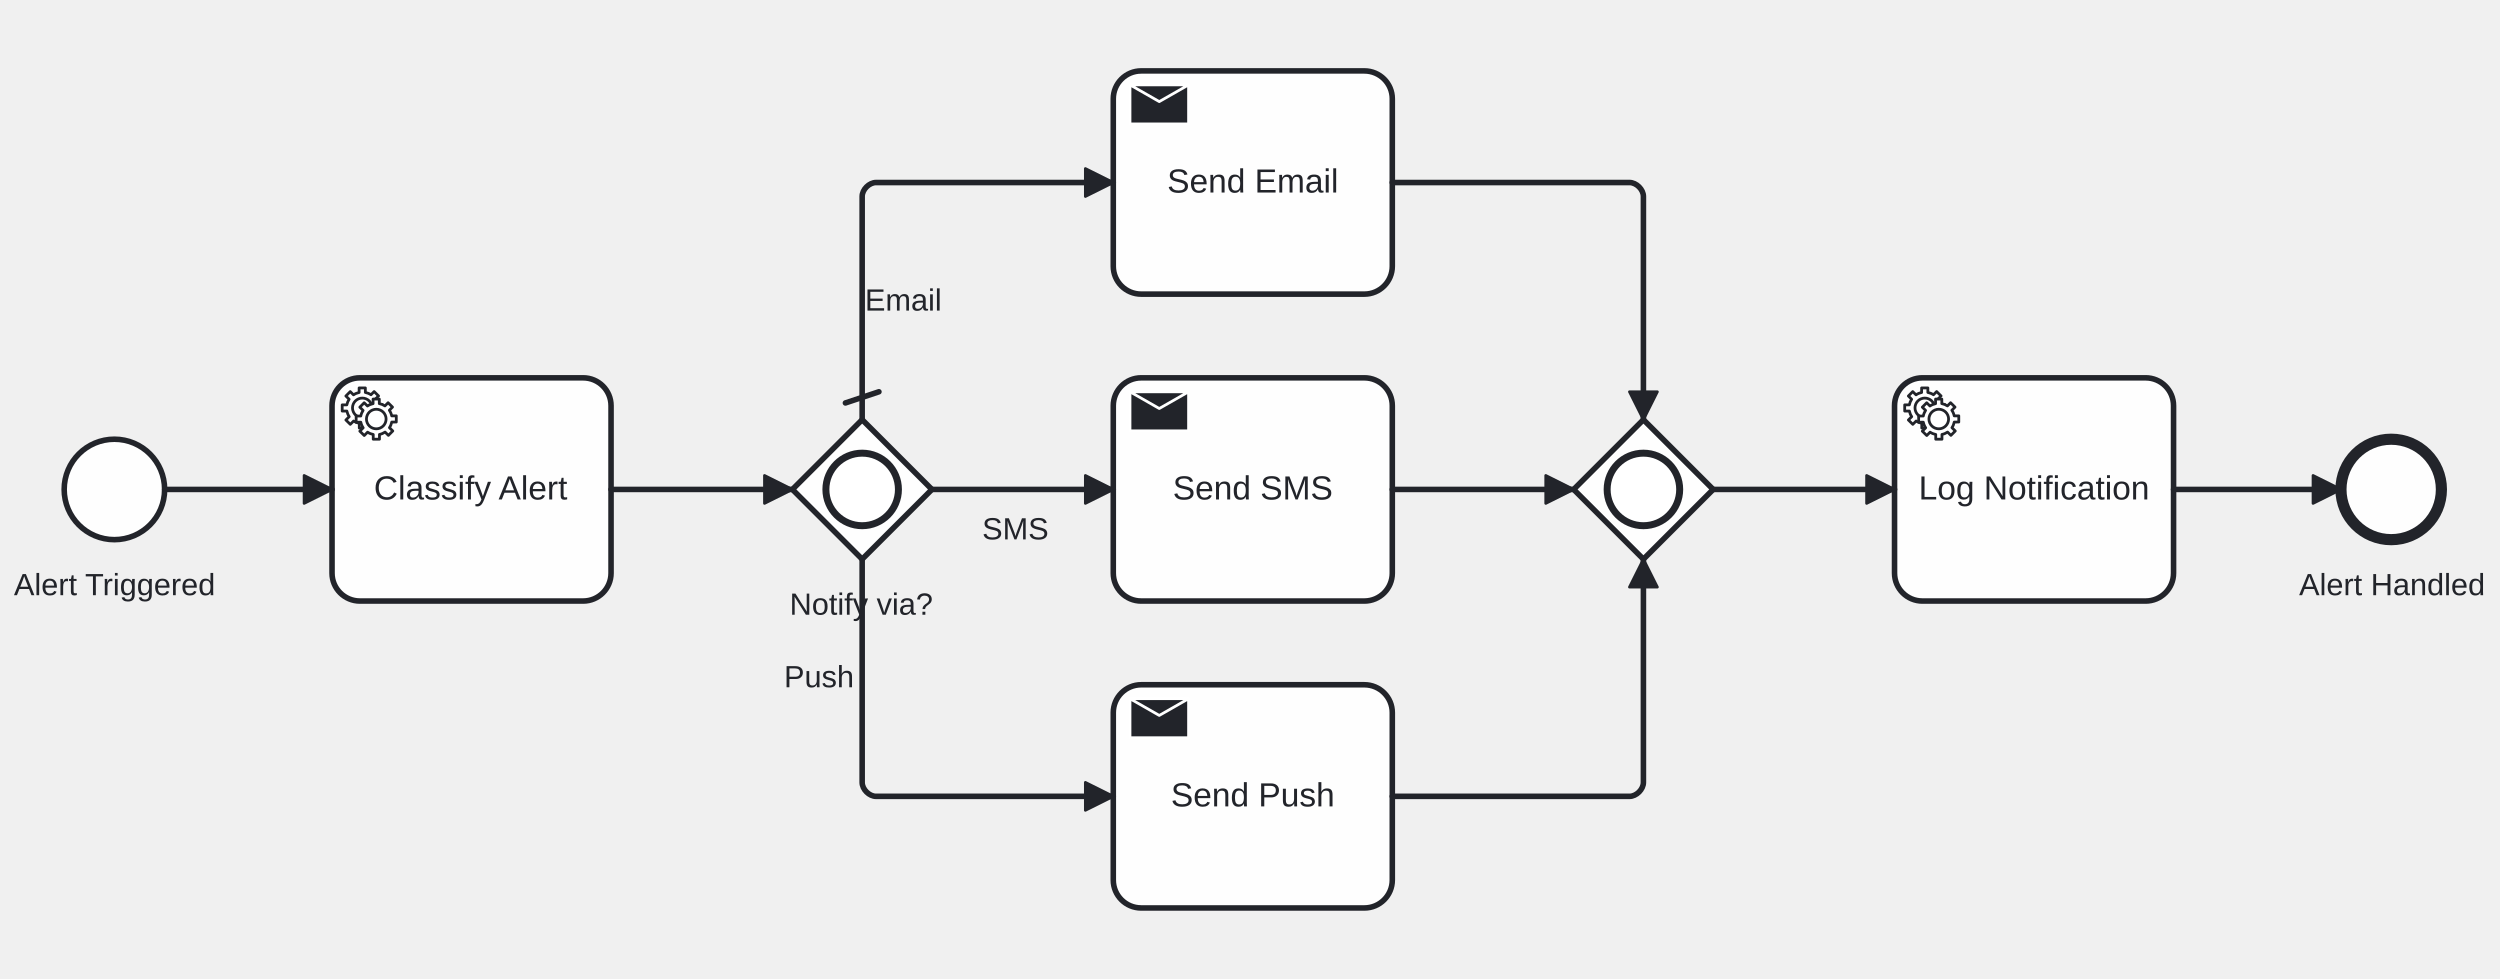
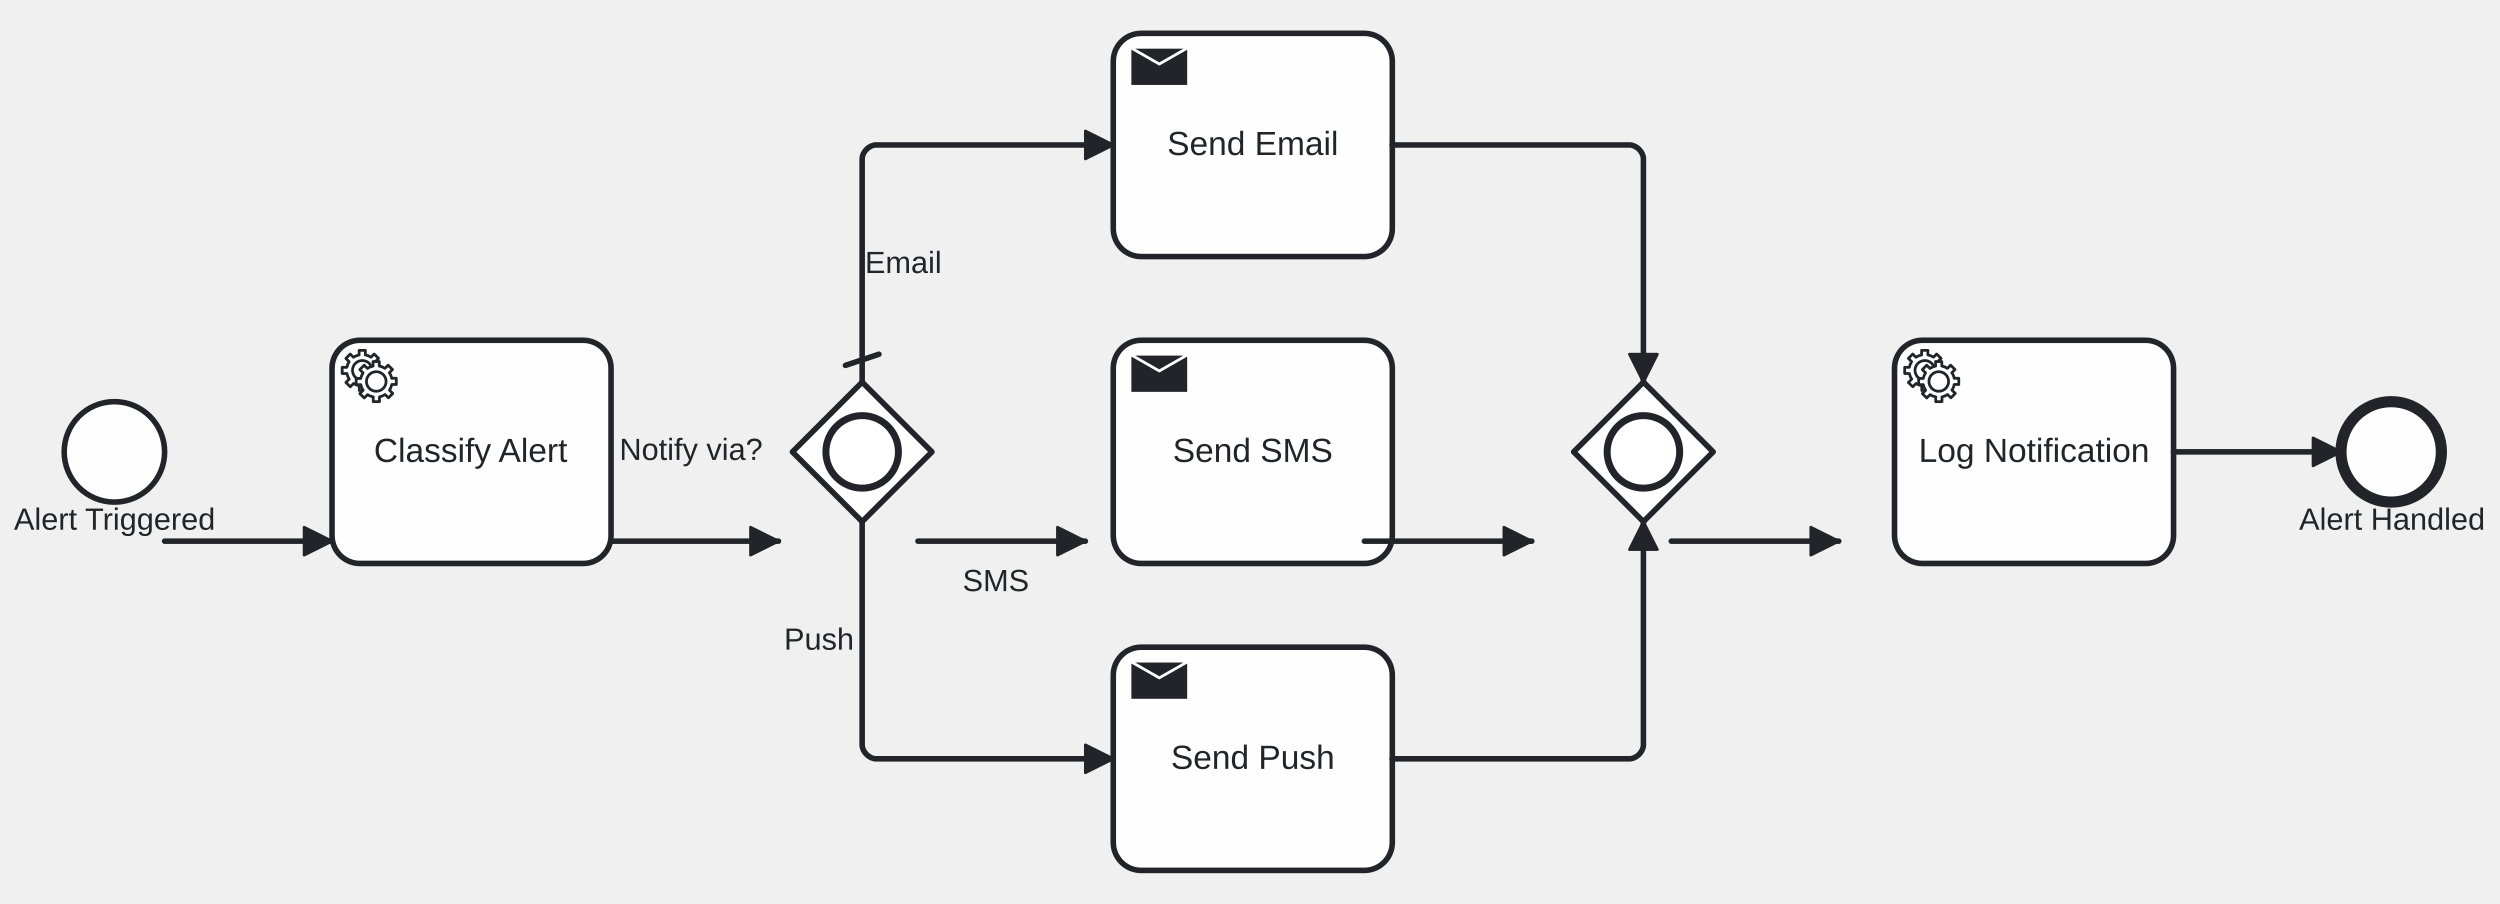
- <svg xmlns="http://www.w3.org/2000/svg" width="1065" height="417" viewBox="169 107 896 310" version="1.1">
-   <g class="djs-group">
-     <g class="djs-element djs-shape" data-element-id="Start" transform="translate(192, 244)" style="display: block;">
+ <svg xmlns="http://www.w3.org/2000/svg" width="1065" height="385" viewBox="169 75 896 310" version="1.1">
+   <g class="djs-group">
+     <g class="djs-element djs-shape" data-element-id="Start" style="display: block;" transform="translate(192, 212)">
      <g class="djs-visual">
        <circle cx="18" cy="18" r="18" style="stroke-linecap: round; stroke-linejoin: round; stroke: hsl(225, 10%, 15%); stroke-width: 2px; fill: white; fill-opacity: 0.95;" />
      </g>
      <rect style="fill: none; stroke-opacity: 0; stroke: white; stroke-width: 15px;" class="djs-hit djs-hit-all" x="0" y="0" width="36" height="36" />
      <circle cx="18" cy="18" r="23" style="fill: none;" class="djs-outline" />
    </g>
  </g>
  <g class="djs-group">
-     <g class="djs-element djs-shape" data-element-id="ClassifyAlert" transform="translate(288, 222)" style="display: block;">
+     <g class="djs-element djs-shape" data-element-id="ClassifyAlert" style="display: block;" transform="translate(288, 190)">
      <g class="djs-visual">
        <rect x="0" y="0" width="100" height="80" rx="10" ry="10" style="stroke-linecap: round; stroke-linejoin: round; stroke: hsl(225, 10%, 15%); stroke-width: 2px; fill: white; fill-opacity: 0.95;" />
        <text style="font-family: Arial, sans-serif; font-size: 12px; font-weight: normal; fill: hsl(225, 10%, 15%);" lineHeight="1.2" class="djs-label">
          <tspan x="14.996" y="43.6">Classify Alert</tspan>
        </text>
        <circle cx="5" cy="5" r="5" style="stroke-linecap: round; stroke-linejoin: round; stroke: none; stroke-width: 2px; fill: white;" transform="translate(6, 6)" />
        <path style="fill: white; stroke-linecap: round; stroke-linejoin: round; stroke: hsl(225, 10%, 15%); stroke-width: 1px;" d="m 12,18 v -1.713 c 0.352,-0.07 0.704,-0.178 1.048,-0.321 0.344,-0.145 0.666,-0.321 0.966,-0.521 l 1.194,1.18 1.567,-1.577 -1.195,-1.18 c 0.403,-0.614 0.683,-1.299 0.825,-2.018 l 1.622,-0.01 v -2.22 l -1.637,0.01 c -0.073,-0.352 -0.178,-0.7 -0.324,-1.044 -0.145,-0.344 -0.321,-0.664 -0.523,-0.962 l 1.131,-1.136 -1.583,-1.563 -1.13,1.136 c -0.614,-0.401 -1.303,-0.681 -2.023,-0.822 l 0.009,-1.619 h -2.241 l 0.004,1.631 c -0.354,0.074 -0.705,0.18 -1.05,0.324 -0.344,0.144 -0.665,0.321 -0.964,0.52 l -1.17,-1.158 -1.567,1.579 1.168,1.157 c -0.403,0.613 -0.683,1.298 -0.825,2.017 l -1.659,0.003 v 2.222 l 1.672,-0.006 c 0.073,0.351 0.18,0.702 0.324,1.045 0.145,0.344 0.321,0.664 0.523,0.961 l -1.199,1.197 1.584,1.56 1.196,-1.193 c 0.614,0.403 1.303,0.682 2.023,0.823 l 7.19e-4,1.699 h 2.227 z m 0.221,-3.996 c -1.789,0.75 -3.858,-0.093 -4.61,-1.874 -0.752,-1.783 0.091,-3.846 1.88,-4.596 1.788,-0.749 3.857,0.093 4.609,1.874 0.752,1.782 -0.091,3.846 -1.88,4.596 z" />
        <circle cx="5" cy="5" r="5" style="stroke-linecap: round; stroke-linejoin: round; stroke: none; stroke-width: 2px; fill: white;" transform="translate(11, 10)" />
        <path style="fill: white; stroke-linecap: round; stroke-linejoin: round; stroke: hsl(225, 10%, 15%); stroke-width: 1px;" d="m 17,22 v -1.713 c 0.352,-0.07 0.704,-0.178 1.048,-0.321 0.344,-0.145 0.666,-0.321 0.966,-0.521 l 1.194,1.18 1.567,-1.577 -1.195,-1.18 c 0.403,-0.614 0.683,-1.299 0.825,-2.018 l 1.622,-0.01 v -2.22 l -1.637,0.01 c -0.073,-0.352 -0.178,-0.7 -0.324,-1.044 -0.145,-0.344 -0.321,-0.664 -0.523,-0.962 l 1.131,-1.136 -1.583,-1.563 -1.13,1.136 c -0.614,-0.401 -1.303,-0.681 -2.023,-0.822 l 0.009,-1.619 h -2.241 l 0.004,1.631 c -0.354,0.074 -0.705,0.18 -1.05,0.324 -0.344,0.144 -0.665,0.321 -0.964,0.52 l -1.17,-1.158 -1.567,1.579 1.168,1.157 c -0.403,0.613 -0.683,1.298 -0.825,2.017 l -1.659,0.003 v 2.222 l 1.672,-0.006 c 0.073,0.351 0.18,0.702 0.324,1.045 0.145,0.344 0.321,0.664 0.523,0.961 l -1.199,1.197 1.584,1.56 1.196,-1.193 c 0.614,0.403 1.303,0.682 2.023,0.823 l 7.19e-4,1.699 h 2.227 z m 0.221,-3.996 c -1.789,0.75 -3.858,-0.093 -4.61,-1.874 -0.752,-1.783 0.091,-3.846 1.88,-4.596 1.788,-0.749 3.857,0.093 4.609,1.874 0.752,1.782 -0.091,3.846 -1.88,4.596 z" />
      </g>
      <rect style="fill: none; stroke-opacity: 0; stroke: white; stroke-width: 15px;" class="djs-hit djs-hit-all" x="0" y="0" width="100" height="80" />
      <rect x="-5" y="-5" rx="14" width="110" height="90" style="fill: none;" class="djs-outline" />
    </g>
  </g>
  <g class="djs-group">
-     <g class="djs-element djs-shape" data-element-id="OR_Split" style="display: block;" transform="translate(453, 237)">
+     <g class="djs-element djs-shape" data-element-id="OR_Split" style="display: block;" transform="translate(453, 205)">
      <g class="djs-visual">
        <polygon style="stroke-linecap: round; stroke-linejoin: round; stroke: hsl(225, 10%, 15%); stroke-width: 2px; fill: white; fill-opacity: 0.95;" points="25,0 50,25 25,50 0,25" />
        <circle cx="25" cy="25" r="13" style="stroke-linecap: round; stroke-linejoin: round; stroke: hsl(225, 10%, 15%); stroke-width: 2.5px; fill: white;" />
      </g>
      <rect style="fill: none; stroke-opacity: 0; stroke: white; stroke-width: 15px;" class="djs-hit djs-hit-all" x="0" y="0" width="50" height="50" />
      <rect style="transform-box: fill-box; transform: rotate(45deg); transform-origin: center; fill: none;" x="2" y="2" rx="4" width="46" height="46" class="djs-outline" />
    </g>
  </g>
  <g class="djs-group">
-     <g class="djs-element djs-shape" data-element-id="SendSMS" style="display: block;" transform="translate(568, 222)">
+     <g class="djs-element djs-shape" data-element-id="SendEmail" style="display: block;" transform="translate(568, 80)">
+       <g class="djs-visual">
+         <rect x="0" y="0" width="100" height="80" rx="10" ry="10" style="stroke-linecap: round; stroke-linejoin: round; stroke: hsl(225, 10%, 15%); stroke-width: 2px; fill: white; fill-opacity: 0.95;" />
+         <text style="font-family: Arial, sans-serif; font-size: 12px; font-weight: normal; fill: hsl(225, 10%, 15%);" lineHeight="1.2" class="djs-label">
+           <tspan x="19.322" y="43.6">Send Email</tspan>
+         </text>
+         <path style="fill: hsl(225, 10%, 15%); stroke-linecap: round; stroke-linejoin: round; stroke: white; stroke-width: 1px;" d="m 5.985,4.998 l 0,14 l 21,0 l 0,-14 z l 10.5,6 l 10.5,-6" />
+       </g>
+       <rect style="fill: none; stroke-opacity: 0; stroke: white; stroke-width: 15px;" class="djs-hit djs-hit-all" x="0" y="0" width="100" height="80" />
+       <rect x="-5" y="-5" rx="14" width="110" height="90" style="fill: none;" class="djs-outline" />
+     </g>
+   </g>
+   <g class="djs-group">
+     <g class="djs-element djs-shape" data-element-id="SendSMS" style="display: block;" transform="translate(568, 190)">
      <g class="djs-visual">
        <rect x="0" y="0" width="100" height="80" rx="10" ry="10" style="stroke-linecap: round; stroke-linejoin: round; stroke: hsl(225, 10%, 15%); stroke-width: 2px; fill: white; fill-opacity: 0.95;" />
        <text style="font-family: Arial, sans-serif; font-size: 12px; font-weight: normal; fill: hsl(225, 10%, 15%);" lineHeight="1.2" class="djs-label">
          <tspan x="21.32" y="43.6">Send SMS</tspan>
        </text>
        <path style="fill: hsl(225, 10%, 15%); stroke-linecap: round; stroke-linejoin: round; stroke: white; stroke-width: 1px;" d="m 5.985,4.998 l 0,14 l 21,0 l 0,-14 z l 10.5,6 l 10.5,-6" />
      </g>
      <rect style="fill: none; stroke-opacity: 0; stroke: white; stroke-width: 15px;" class="djs-hit djs-hit-all" x="0" y="0" width="100" height="80" />
      <rect x="-5" y="-5" rx="14" width="110" height="90" style="fill: none;" class="djs-outline" />
    </g>
  </g>
  <g class="djs-group">
-     <g class="djs-element djs-shape" data-element-id="OR_Join" style="display: block;" transform="translate(733, 237)">
+     <g class="djs-element djs-shape" data-element-id="SendPush" style="display: block;" transform="translate(568, 300)">
+       <g class="djs-visual">
+         <rect x="0" y="0" width="100" height="80" rx="10" ry="10" style="stroke-linecap: round; stroke-linejoin: round; stroke: hsl(225, 10%, 15%); stroke-width: 2px; fill: white; fill-opacity: 0.95;" />
+         <text style="font-family: Arial, sans-serif; font-size: 12px; font-weight: normal; fill: hsl(225, 10%, 15%);" lineHeight="1.2" class="djs-label">
+           <tspan x="20.648" y="43.6">Send Push</tspan>
+         </text>
+         <path style="fill: hsl(225, 10%, 15%); stroke-linecap: round; stroke-linejoin: round; stroke: white; stroke-width: 1px;" d="m 5.985,4.998 l 0,14 l 21,0 l 0,-14 z l 10.5,6 l 10.5,-6" />
+       </g>
+       <rect style="fill: none; stroke-opacity: 0; stroke: white; stroke-width: 15px;" class="djs-hit djs-hit-all" x="0" y="0" width="100" height="80" />
+       <rect x="-5" y="-5" rx="14" width="110" height="90" style="fill: none;" class="djs-outline" />
+     </g>
+   </g>
+   <g class="djs-group">
+     <g class="djs-element djs-shape" data-element-id="OR_Join" style="display: block;" transform="translate(733, 205)">
      <g class="djs-visual">
        <polygon style="stroke-linecap: round; stroke-linejoin: round; stroke: hsl(225, 10%, 15%); stroke-width: 2px; fill: white; fill-opacity: 0.95;" points="25,0 50,25 25,50 0,25" />
        <circle cx="25" cy="25" r="13" style="stroke-linecap: round; stroke-linejoin: round; stroke: hsl(225, 10%, 15%); stroke-width: 2.5px; fill: white;" />
      </g>
      <rect style="fill: none; stroke-opacity: 0; stroke: white; stroke-width: 15px;" class="djs-hit djs-hit-all" x="0" y="0" width="50" height="50" />
      <rect style="transform-box: fill-box; transform: rotate(45deg); transform-origin: center; fill: none;" x="2" y="2" rx="4" width="46" height="46" class="djs-outline" />
    </g>
  </g>
  <g class="djs-group">
-     <g class="djs-element djs-shape" data-element-id="LogNotification" style="display: block;" transform="translate(848, 222)">
+     <g class="djs-element djs-shape" data-element-id="LogNotification" style="display: block;" transform="translate(848, 190)">
      <g class="djs-visual">
        <rect x="0" y="0" width="100" height="80" rx="10" ry="10" style="stroke-linecap: round; stroke-linejoin: round; stroke: hsl(225, 10%, 15%); stroke-width: 2px; fill: white; fill-opacity: 0.95;" />
        <text style="font-family: Arial, sans-serif; font-size: 12px; font-weight: normal; fill: hsl(225, 10%, 15%);" lineHeight="1.2" class="djs-label">
          <tspan x="8.648" y="43.6">Log Notification</tspan>
        </text>
        <circle cx="5" cy="5" r="5" style="stroke-linecap: round; stroke-linejoin: round; stroke: none; stroke-width: 2px; fill: white;" transform="translate(6, 6)" />
        <path style="fill: white; stroke-linecap: round; stroke-linejoin: round; stroke: hsl(225, 10%, 15%); stroke-width: 1px;" d="m 12,18 v -1.713 c 0.352,-0.07 0.704,-0.178 1.048,-0.321 0.344,-0.145 0.666,-0.321 0.966,-0.521 l 1.194,1.18 1.567,-1.577 -1.195,-1.18 c 0.403,-0.614 0.683,-1.299 0.825,-2.018 l 1.622,-0.01 v -2.22 l -1.637,0.01 c -0.073,-0.352 -0.178,-0.7 -0.324,-1.044 -0.145,-0.344 -0.321,-0.664 -0.523,-0.962 l 1.131,-1.136 -1.583,-1.563 -1.13,1.136 c -0.614,-0.401 -1.303,-0.681 -2.023,-0.822 l 0.009,-1.619 h -2.241 l 0.004,1.631 c -0.354,0.074 -0.705,0.18 -1.05,0.324 -0.344,0.144 -0.665,0.321 -0.964,0.52 l -1.17,-1.158 -1.567,1.579 1.168,1.157 c -0.403,0.613 -0.683,1.298 -0.825,2.017 l -1.659,0.003 v 2.222 l 1.672,-0.006 c 0.073,0.351 0.18,0.702 0.324,1.045 0.145,0.344 0.321,0.664 0.523,0.961 l -1.199,1.197 1.584,1.56 1.196,-1.193 c 0.614,0.403 1.303,0.682 2.023,0.823 l 7.19e-4,1.699 h 2.227 z m 0.221,-3.996 c -1.789,0.75 -3.858,-0.093 -4.61,-1.874 -0.752,-1.783 0.091,-3.846 1.88,-4.596 1.788,-0.749 3.857,0.093 4.609,1.874 0.752,1.782 -0.091,3.846 -1.88,4.596 z" />
        <circle cx="5" cy="5" r="5" style="stroke-linecap: round; stroke-linejoin: round; stroke: none; stroke-width: 2px; fill: white;" transform="translate(11, 10)" />
        <path style="fill: white; stroke-linecap: round; stroke-linejoin: round; stroke: hsl(225, 10%, 15%); stroke-width: 1px;" d="m 17,22 v -1.713 c 0.352,-0.07 0.704,-0.178 1.048,-0.321 0.344,-0.145 0.666,-0.321 0.966,-0.521 l 1.194,1.18 1.567,-1.577 -1.195,-1.18 c 0.403,-0.614 0.683,-1.299 0.825,-2.018 l 1.622,-0.01 v -2.22 l -1.637,0.01 c -0.073,-0.352 -0.178,-0.7 -0.324,-1.044 -0.145,-0.344 -0.321,-0.664 -0.523,-0.962 l 1.131,-1.136 -1.583,-1.563 -1.13,1.136 c -0.614,-0.401 -1.303,-0.681 -2.023,-0.822 l 0.009,-1.619 h -2.241 l 0.004,1.631 c -0.354,0.074 -0.705,0.18 -1.05,0.324 -0.344,0.144 -0.665,0.321 -0.964,0.52 l -1.17,-1.158 -1.567,1.579 1.168,1.157 c -0.403,0.613 -0.683,1.298 -0.825,2.017 l -1.659,0.003 v 2.222 l 1.672,-0.006 c 0.073,0.351 0.18,0.702 0.324,1.045 0.145,0.344 0.321,0.664 0.523,0.961 l -1.199,1.197 1.584,1.56 1.196,-1.193 c 0.614,0.403 1.303,0.682 2.023,0.823 l 7.19e-4,1.699 h 2.227 z m 0.221,-3.996 c -1.789,0.75 -3.858,-0.093 -4.61,-1.874 -0.752,-1.783 0.091,-3.846 1.88,-4.596 1.788,-0.749 3.857,0.093 4.609,1.874 0.752,1.782 -0.091,3.846 -1.88,4.596 z" />
      </g>
      <rect style="fill: none; stroke-opacity: 0; stroke: white; stroke-width: 15px;" class="djs-hit djs-hit-all" x="0" y="0" width="100" height="80" />
      <rect x="-5" y="-5" rx="14" width="110" height="90" style="fill: none;" class="djs-outline" />
    </g>
  </g>
  <g class="djs-group">
-     <g class="djs-element djs-shape" data-element-id="End" style="display: block;" transform="translate(1008, 244)">
+     <g class="djs-element djs-shape" data-element-id="End" style="display: block;" transform="translate(1008, 212)">
      <g class="djs-visual">
        <circle cx="18" cy="18" r="18" style="stroke-linecap: round; stroke-linejoin: round; stroke: hsl(225, 10%, 15%); stroke-width: 4px; fill: white; fill-opacity: 0.95;" />
      </g>
      <rect style="fill: none; stroke-opacity: 0; stroke: white; stroke-width: 15px;" class="djs-hit djs-hit-all" x="0" y="0" width="36" height="36" />
      <circle cx="18" cy="18" r="24" style="fill: none;" class="djs-outline" />
    </g>
  </g>
  <g class="djs-group">
-     <g class="djs-element djs-shape" data-element-id="SendEmail" style="display: block;" transform="translate(568, 112)">
-       <g class="djs-visual">
-         <rect x="0" y="0" width="100" height="80" rx="10" ry="10" style="stroke-linecap: round; stroke-linejoin: round; stroke: hsl(225, 10%, 15%); stroke-width: 2px; fill: white; fill-opacity: 0.95;" />
-         <text style="font-family: Arial, sans-serif; font-size: 12px; font-weight: normal; fill: hsl(225, 10%, 15%);" lineHeight="1.2" class="djs-label">
-           <tspan x="19.322" y="43.6">Send Email</tspan>
-         </text>
-         <path style="fill: hsl(225, 10%, 15%); stroke-linecap: round; stroke-linejoin: round; stroke: white; stroke-width: 1px;" d="m 5.985,4.998 l 0,14 l 21,0 l 0,-14 z l 10.5,6 l 10.5,-6" />
-       </g>
-       <rect style="fill: none; stroke-opacity: 0; stroke: white; stroke-width: 15px;" class="djs-hit djs-hit-all" x="0" y="0" width="100" height="80" />
-       <rect x="-5" y="-5" rx="14" width="110" height="90" style="fill: none;" class="djs-outline" />
-     </g>
-   </g>
-   <g class="djs-group">
-     <g class="djs-element djs-shape" data-element-id="SendPush" style="display: block;" transform="translate(568, 332)">
-       <g class="djs-visual">
-         <rect x="0" y="0" width="100" height="80" rx="10" ry="10" style="stroke-linecap: round; stroke-linejoin: round; stroke: hsl(225, 10%, 15%); stroke-width: 2px; fill: white; fill-opacity: 0.95;" />
-         <text style="font-family: Arial, sans-serif; font-size: 12px; font-weight: normal; fill: hsl(225, 10%, 15%);" lineHeight="1.2" class="djs-label">
-           <tspan x="20.648" y="43.6">Send Push</tspan>
-         </text>
-         <path style="fill: hsl(225, 10%, 15%); stroke-linecap: round; stroke-linejoin: round; stroke: white; stroke-width: 1px;" d="m 5.985,4.998 l 0,14 l 21,0 l 0,-14 z l 10.5,6 l 10.5,-6" />
-       </g>
-       <rect style="fill: none; stroke-opacity: 0; stroke: white; stroke-width: 15px;" class="djs-hit djs-hit-all" x="0" y="0" width="100" height="80" />
-       <rect x="-5" y="-5" rx="14" width="110" height="90" style="fill: none;" class="djs-outline" />
+     <g class="djs-element djs-shape" data-element-id="Start_label" style="display: block;" transform="translate(174, 248)">
+       <g class="djs-visual">
+         <text style="font-family: Arial, sans-serif; font-size: 11px; font-weight: normal; fill: hsl(225, 10%, 15%);" lineHeight="1.2" class="djs-label">
+           <tspan x="0" y="9.9">Alert Triggered</tspan>
+         </text>
+       </g>
+       <rect style="fill: none; stroke-opacity: 0; stroke: white; stroke-width: 15px;" class="djs-hit djs-hit-all" x="0" y="0" width="73" height="14" />
+       <rect x="-5" y="-5" rx="4" width="83" height="24" style="fill: none;" class="djs-outline" />
+     </g>
+   </g>
+   <g class="djs-group">
+     <g class="djs-element djs-shape" data-element-id="OR_Split_label" style="display: block;" transform="translate(391, 223)">
+       <g class="djs-visual">
+         <text style="font-family: Arial, sans-serif; font-size: 11px; font-weight: normal; fill: hsl(225, 10%, 15%);" lineHeight="1.2" class="djs-label">
+           <tspan x="0" y="9.9">Notify via?</tspan>
+         </text>
+       </g>
+       <rect style="fill: none; stroke-opacity: 0; stroke: white; stroke-width: 15px;" class="djs-hit djs-hit-all" x="0" y="0" width="52" height="14" />
+       <rect x="-5" y="-5" rx="4" width="62" height="24" style="fill: none;" class="djs-outline" />
+     </g>
+   </g>
+   <g class="djs-group">
+     <g class="djs-element djs-shape" data-element-id="End_label" style="display: block;" transform="translate(993, 248)">
+       <g class="djs-visual">
+         <text style="font-family: Arial, sans-serif; font-size: 11px; font-weight: normal; fill: hsl(225, 10%, 15%);" lineHeight="1.2" class="djs-label">
+           <tspan x="0" y="9.9">Alert Handled</tspan>
+         </text>
+       </g>
+       <rect style="fill: none; stroke-opacity: 0; stroke: white; stroke-width: 15px;" class="djs-hit djs-hit-all" x="0" y="0" width="67" height="14" />
+       <rect x="-5" y="-5" rx="4" width="77" height="24" style="fill: none;" class="djs-outline" />
    </g>
  </g>
  <g class="djs-group">
    <g class="djs-element djs-connection" data-element-id="Flow1" style="display: block;">
      <g class="djs-visual">
        <defs>
          <marker id="marker-seq-0" viewBox="0 0 20 20" refX="11" refY="10" markerWidth="10" markerHeight="10" orient="auto">
            <path d="M 1 5 L 11 10 L 1 15 Z" style="stroke-linecap: round; stroke-linejoin: round; stroke: hsl(225, 10%, 15%); stroke-width: 1px; fill: hsl(225, 10%, 15%);" />
          </marker>
        </defs>
        <path style="fill: none; stroke-linecap: round; stroke-linejoin: round; stroke: hsl(225, 10%, 15%); stroke-width: 2px; marker-end: url(#marker-seq-0);" data-corner-radius="5" d="M228,262L288,262" />
      </g>
      <path d="M228,262L288,262" style="fill: none; stroke-opacity: 0; stroke: white; stroke-width: 15px;" class="djs-hit djs-hit-stroke" />
      <rect x="223" y="257" rx="4" width="70" height="10" style="fill: none;" class="djs-outline" />
    </g>
  </g>
  <g class="djs-group">
    <g class="djs-element djs-connection" data-element-id="Flow2" style="display: block;">
      <g class="djs-visual">
        <defs>
          <marker id="marker-seq-1" viewBox="0 0 20 20" refX="11" refY="10" markerWidth="10" markerHeight="10" orient="auto">
            <path d="M 1 5 L 11 10 L 1 15 Z" style="stroke-linecap: round; stroke-linejoin: round; stroke: hsl(225, 10%, 15%); stroke-width: 1px; fill: hsl(225, 10%, 15%);" />
          </marker>
        </defs>
-         <path style="fill: none; stroke-linecap: round; stroke-linejoin: round; stroke: hsl(225, 10%, 15%); stroke-width: 2px; marker-end: url(#marker-seq-1);" data-corner-radius="5" d="M388,262L453,262" />
-       </g>
-       <path d="M388,262L453,262" style="fill: none; stroke-opacity: 0; stroke: white; stroke-width: 15px;" class="djs-hit djs-hit-stroke" />
-       <rect x="383" y="257" rx="4" width="75" height="10" style="fill: none;" class="djs-outline" />
+         <path style="fill: none; stroke-linecap: round; stroke-linejoin: round; stroke: hsl(225, 10%, 15%); stroke-width: 2px; marker-end: url(#marker-seq-1);" data-corner-radius="5" d="M388,262L448,262" />
+       </g>
+       <path d="M388,262L448,262" style="fill: none; stroke-opacity: 0; stroke: white; stroke-width: 15px;" class="djs-hit djs-hit-stroke" />
+       <rect x="383" y="257" rx="4" width="70" height="10" style="fill: none;" class="djs-outline" />
    </g>
  </g>
  <g class="djs-group">
    <g class="djs-element djs-connection" data-element-id="Flow_Email" style="display: block;">
      <g class="djs-visual">
        <defs>
          <marker id="marker-seq-2" viewBox="0 0 20 20" refX="11" refY="10" markerWidth="10" markerHeight="10" orient="auto">
            <path d="M 1 5 L 11 10 L 1 15 Z" style="stroke-linecap: round; stroke-linejoin: round; stroke: hsl(225, 10%, 15%); stroke-width: 1px; fill: hsl(225, 10%, 15%);" />
          </marker>
          <marker id="marker-seq-3" viewBox="0 0 20 20" refX="0" refY="10" markerWidth="10" markerHeight="10" orient="auto">
            <path d="M 6 4 L 10 16" style="stroke-linecap: round; stroke-linejoin: round; stroke: hsl(225, 10%, 15%); stroke-width: 2px; fill: none;" />
          </marker>
        </defs>
-         <path style="fill: none; stroke-linecap: round; stroke-linejoin: round; stroke: hsl(225, 10%, 15%); stroke-width: 2px; marker-end: url(#marker-seq-2); marker-start: url(#marker-seq-3);" data-corner-radius="5" d="M478,237L478,157C478,154.5,480.5,152,483,152L568,152" />
-       </g>
-       <path d="M478,237L478,152L568,152" style="fill: none; stroke-opacity: 0; stroke: white; stroke-width: 15px;" class="djs-hit djs-hit-stroke" />
-       <rect x="473" y="147" rx="4" width="100" height="95" style="fill: none;" class="djs-outline" />
+         <path style="fill: none; stroke-linecap: round; stroke-linejoin: round; stroke: hsl(225, 10%, 15%); stroke-width: 2px; marker-end: url(#marker-seq-2); marker-start: url(#marker-seq-3);" data-corner-radius="5" d="M478,205L478,125C478,122.5,480.5,120,483,120L568,120" />
+       </g>
+       <path d="M478,205L478,120L568,120" style="fill: none; stroke-opacity: 0; stroke: white; stroke-width: 15px;" class="djs-hit djs-hit-stroke" />
+       <rect x="473" y="115" rx="4" width="100" height="95" style="fill: none;" class="djs-outline" />
    </g>
  </g>
  <g class="djs-group">
    <g class="djs-element djs-connection" data-element-id="Flow_SMS" style="display: block;">
      <g class="djs-visual">
        <defs>
          <marker id="marker-seq-4" viewBox="0 0 20 20" refX="11" refY="10" markerWidth="10" markerHeight="10" orient="auto">
            <path d="M 1 5 L 11 10 L 1 15 Z" style="stroke-linecap: round; stroke-linejoin: round; stroke: hsl(225, 10%, 15%); stroke-width: 1px; fill: hsl(225, 10%, 15%);" />
          </marker>
        </defs>
-         <path style="fill: none; stroke-linecap: round; stroke-linejoin: round; stroke: hsl(225, 10%, 15%); stroke-width: 2px; marker-end: url(#marker-seq-4);" data-corner-radius="5" d="M503,262L568,262" />
-       </g>
-       <path d="M503,262L568,262" style="fill: none; stroke-opacity: 0; stroke: white; stroke-width: 15px;" class="djs-hit djs-hit-stroke" />
-       <rect x="498" y="257" rx="4" width="75" height="10" style="fill: none;" class="djs-outline" />
+         <path style="fill: none; stroke-linecap: round; stroke-linejoin: round; stroke: hsl(225, 10%, 15%); stroke-width: 2px; marker-end: url(#marker-seq-4);" data-corner-radius="5" d="M498,262L558,262" />
+       </g>
+       <path d="M498,262L558,262" style="fill: none; stroke-opacity: 0; stroke: white; stroke-width: 15px;" class="djs-hit djs-hit-stroke" />
+       <rect x="493" y="257" rx="4" width="70" height="10" style="fill: none;" class="djs-outline" />
    </g>
  </g>
  <g class="djs-group">
    <g class="djs-element djs-connection" data-element-id="Flow_Push" style="display: block;">
      <g class="djs-visual">
        <defs>
          <marker id="marker-seq-5" viewBox="0 0 20 20" refX="11" refY="10" markerWidth="10" markerHeight="10" orient="auto">
            <path d="M 1 5 L 11 10 L 1 15 Z" style="stroke-linecap: round; stroke-linejoin: round; stroke: hsl(225, 10%, 15%); stroke-width: 1px; fill: hsl(225, 10%, 15%);" />
          </marker>
        </defs>
-         <path style="fill: none; stroke-linecap: round; stroke-linejoin: round; stroke: hsl(225, 10%, 15%); stroke-width: 2px; marker-end: url(#marker-seq-5);" data-corner-radius="5" d="M478,287L478,367C478,369.5,480.5,372,483,372L568,372" />
-       </g>
-       <path d="M478,287L478,372L568,372" style="fill: none; stroke-opacity: 0; stroke: white; stroke-width: 15px;" class="djs-hit djs-hit-stroke" />
-       <rect x="473" y="282" rx="4" width="100" height="95" style="fill: none;" class="djs-outline" />
+         <path style="fill: none; stroke-linecap: round; stroke-linejoin: round; stroke: hsl(225, 10%, 15%); stroke-width: 2px; marker-end: url(#marker-seq-5);" data-corner-radius="5" d="M478,255L478,335C478,337.5,480.5,340,483,340L568,340" />
+       </g>
+       <path d="M478,255L478,340L568,340" style="fill: none; stroke-opacity: 0; stroke: white; stroke-width: 15px;" class="djs-hit djs-hit-stroke" />
+       <rect x="473" y="250" rx="4" width="100" height="95" style="fill: none;" class="djs-outline" />
    </g>
  </g>
  <g class="djs-group">
    <g class="djs-element djs-connection" data-element-id="FlowE2" style="display: block;">
      <g class="djs-visual">
        <defs>
          <marker id="marker-seq-6" viewBox="0 0 20 20" refX="11" refY="10" markerWidth="10" markerHeight="10" orient="auto">
            <path d="M 1 5 L 11 10 L 1 15 Z" style="stroke-linecap: round; stroke-linejoin: round; stroke: hsl(225, 10%, 15%); stroke-width: 1px; fill: hsl(225, 10%, 15%);" />
          </marker>
        </defs>
-         <path style="fill: none; stroke-linecap: round; stroke-linejoin: round; stroke: hsl(225, 10%, 15%); stroke-width: 2px; marker-end: url(#marker-seq-6);" data-corner-radius="5" d="M668,152L753,152C755.5,152,758,154.5,758,157L758,237" />
-       </g>
-       <path d="M668,152L758,152L758,237" style="fill: none; stroke-opacity: 0; stroke: white; stroke-width: 15px;" class="djs-hit djs-hit-stroke" />
-       <rect x="663" y="147" rx="4" width="100" height="95" style="fill: none;" class="djs-outline" />
+         <path style="fill: none; stroke-linecap: round; stroke-linejoin: round; stroke: hsl(225, 10%, 15%); stroke-width: 2px; marker-end: url(#marker-seq-6);" data-corner-radius="5" d="M668,120L753,120C755.5,120,758,122.5,758,125L758,205" />
+       </g>
+       <path d="M668,120L758,120L758,205" style="fill: none; stroke-opacity: 0; stroke: white; stroke-width: 15px;" class="djs-hit djs-hit-stroke" />
+       <rect x="663" y="115" rx="4" width="100" height="95" style="fill: none;" class="djs-outline" />
    </g>
  </g>
  <g class="djs-group">
    <g class="djs-element djs-connection" data-element-id="FlowS2" style="display: block;">
      <g class="djs-visual">
        <defs>
          <marker id="marker-seq-7" viewBox="0 0 20 20" refX="11" refY="10" markerWidth="10" markerHeight="10" orient="auto">
            <path d="M 1 5 L 11 10 L 1 15 Z" style="stroke-linecap: round; stroke-linejoin: round; stroke: hsl(225, 10%, 15%); stroke-width: 1px; fill: hsl(225, 10%, 15%);" />
          </marker>
        </defs>
-         <path style="fill: none; stroke-linecap: round; stroke-linejoin: round; stroke: hsl(225, 10%, 15%); stroke-width: 2px; marker-end: url(#marker-seq-7);" data-corner-radius="5" d="M668,262L733,262" />
-       </g>
-       <path d="M668,262L733,262" style="fill: none; stroke-opacity: 0; stroke: white; stroke-width: 15px;" class="djs-hit djs-hit-stroke" />
-       <rect x="663" y="257" rx="4" width="75" height="10" style="fill: none;" class="djs-outline" />
+         <path style="fill: none; stroke-linecap: round; stroke-linejoin: round; stroke: hsl(225, 10%, 15%); stroke-width: 2px; marker-end: url(#marker-seq-7);" data-corner-radius="5" d="M658,262L718,262" />
+       </g>
+       <path d="M658,262L718,262" style="fill: none; stroke-opacity: 0; stroke: white; stroke-width: 15px;" class="djs-hit djs-hit-stroke" />
+       <rect x="653" y="257" rx="4" width="70" height="10" style="fill: none;" class="djs-outline" />
    </g>
  </g>
  <g class="djs-group">
    <g class="djs-element djs-connection" data-element-id="FlowP2" style="display: block;">
      <g class="djs-visual">
        <defs>
          <marker id="marker-seq-8" viewBox="0 0 20 20" refX="11" refY="10" markerWidth="10" markerHeight="10" orient="auto">
            <path d="M 1 5 L 11 10 L 1 15 Z" style="stroke-linecap: round; stroke-linejoin: round; stroke: hsl(225, 10%, 15%); stroke-width: 1px; fill: hsl(225, 10%, 15%);" />
          </marker>
        </defs>
-         <path style="fill: none; stroke-linecap: round; stroke-linejoin: round; stroke: hsl(225, 10%, 15%); stroke-width: 2px; marker-end: url(#marker-seq-8);" data-corner-radius="5" d="M668,372L753,372C755.5,372,758,369.5,758,367L758,287" />
-       </g>
-       <path d="M668,372L758,372L758,287" style="fill: none; stroke-opacity: 0; stroke: white; stroke-width: 15px;" class="djs-hit djs-hit-stroke" />
-       <rect x="663" y="282" rx="4" width="100" height="95" style="fill: none;" class="djs-outline" />
+         <path style="fill: none; stroke-linecap: round; stroke-linejoin: round; stroke: hsl(225, 10%, 15%); stroke-width: 2px; marker-end: url(#marker-seq-8);" data-corner-radius="5" d="M668,340L753,340C755.5,340,758,337.5,758,335L758,255" />
+       </g>
+       <path d="M668,340L758,340L758,255" style="fill: none; stroke-opacity: 0; stroke: white; stroke-width: 15px;" class="djs-hit djs-hit-stroke" />
+       <rect x="663" y="250" rx="4" width="100" height="95" style="fill: none;" class="djs-outline" />
    </g>
  </g>
  <g class="djs-group">
    <g class="djs-element djs-connection" data-element-id="Flow3" style="display: block;">
      <g class="djs-visual">
        <defs>
          <marker id="marker-seq-9" viewBox="0 0 20 20" refX="11" refY="10" markerWidth="10" markerHeight="10" orient="auto">
            <path d="M 1 5 L 11 10 L 1 15 Z" style="stroke-linecap: round; stroke-linejoin: round; stroke: hsl(225, 10%, 15%); stroke-width: 1px; fill: hsl(225, 10%, 15%);" />
          </marker>
        </defs>
-         <path style="fill: none; stroke-linecap: round; stroke-linejoin: round; stroke: hsl(225, 10%, 15%); stroke-width: 2px; marker-end: url(#marker-seq-9);" data-corner-radius="5" d="M783,262L848,262" />
-       </g>
-       <path d="M783,262L848,262" style="fill: none; stroke-opacity: 0; stroke: white; stroke-width: 15px;" class="djs-hit djs-hit-stroke" />
-       <rect x="778" y="257" rx="4" width="75" height="10" style="fill: none;" class="djs-outline" />
+         <path style="fill: none; stroke-linecap: round; stroke-linejoin: round; stroke: hsl(225, 10%, 15%); stroke-width: 2px; marker-end: url(#marker-seq-9);" data-corner-radius="5" d="M768,262L828,262" />
+       </g>
+       <path d="M768,262L828,262" style="fill: none; stroke-opacity: 0; stroke: white; stroke-width: 15px;" class="djs-hit djs-hit-stroke" />
+       <rect x="763" y="257" rx="4" width="70" height="10" style="fill: none;" class="djs-outline" />
    </g>
  </g>
  <g class="djs-group">
    <g class="djs-element djs-connection" data-element-id="Flow4" style="display: block;">
      <g class="djs-visual">
        <defs>
          <marker id="marker-seq-10" viewBox="0 0 20 20" refX="11" refY="10" markerWidth="10" markerHeight="10" orient="auto">
            <path d="M 1 5 L 11 10 L 1 15 Z" style="stroke-linecap: round; stroke-linejoin: round; stroke: hsl(225, 10%, 15%); stroke-width: 1px; fill: hsl(225, 10%, 15%);" />
          </marker>
        </defs>
-         <path style="fill: none; stroke-linecap: round; stroke-linejoin: round; stroke: hsl(225, 10%, 15%); stroke-width: 2px; marker-end: url(#marker-seq-10);" data-corner-radius="5" d="M948,262L1008,262" />
-       </g>
-       <path d="M948,262L1008,262" style="fill: none; stroke-opacity: 0; stroke: white; stroke-width: 15px;" class="djs-hit djs-hit-stroke" />
-       <rect x="943" y="257" rx="4" width="70" height="10" style="fill: none;" class="djs-outline" />
-     </g>
-   </g>
-   <g class="djs-group">
-     <g class="djs-element djs-shape" data-element-id="OR_Split_label" style="display: block;" transform="translate(452, 297)">
-       <g class="djs-visual">
-         <text style="font-family: Arial, sans-serif; font-size: 11px; font-weight: normal; fill: hsl(225, 10%, 15%);" lineHeight="1.2" class="djs-label">
-           <tspan x="0" y="9.9">Notify via?</tspan>
-         </text>
-       </g>
-       <rect style="fill: none; stroke-opacity: 0; stroke: white; stroke-width: 15px;" class="djs-hit djs-hit-all" x="0" y="0" width="52" height="14" />
-       <rect x="-5" y="-5" rx="4" width="62" height="24" style="fill: none;" class="djs-outline" />
-     </g>
-   </g>
-   <g class="djs-group">
-     <g class="djs-element djs-shape" data-element-id="Flow_Email_label" style="display: block;" transform="translate(479, 188)">
+         <path style="fill: none; stroke-linecap: round; stroke-linejoin: round; stroke: hsl(225, 10%, 15%); stroke-width: 2px; marker-end: url(#marker-seq-10);" data-corner-radius="5" d="M948,230L1008,230" />
+       </g>
+       <path d="M948,230L1008,230" style="fill: none; stroke-opacity: 0; stroke: white; stroke-width: 15px;" class="djs-hit djs-hit-stroke" />
+       <rect x="943" y="225" rx="4" width="70" height="10" style="fill: none;" class="djs-outline" />
+     </g>
+   </g>
+   <g class="djs-group">
+     <g class="djs-element djs-shape" data-element-id="Flow_SMS_label" style="display: block;" transform="translate(514, 270)">
+       <g class="djs-visual">
+         <text style="font-family: Arial, sans-serif; font-size: 11px; font-weight: normal; fill: hsl(225, 10%, 15%);" lineHeight="1.2" class="djs-label">
+           <tspan x="0" y="9.9">SMS</tspan>
+         </text>
+       </g>
+       <rect style="fill: none; stroke-opacity: 0; stroke: white; stroke-width: 15px;" class="djs-hit djs-hit-all" x="0" y="0" width="24" height="14" />
+       <rect x="-5" y="-5" rx="4" width="34" height="24" style="fill: none;" class="djs-outline" />
+     </g>
+   </g>
+   <g class="djs-group">
+     <g class="djs-element djs-shape" data-element-id="Flow_Email_label" style="display: block;" transform="translate(479, 156)">
      <g class="djs-visual">
        <text style="font-family: Arial, sans-serif; font-size: 11px; font-weight: normal; fill: hsl(225, 10%, 15%);" lineHeight="1.2" class="djs-label">
          <tspan x="0" y="9.9">Email</tspan>
        </text>
      </g>
      <rect style="fill: none; stroke-opacity: 0; stroke: white; stroke-width: 15px;" class="djs-hit djs-hit-all" x="0" y="0" width="28" height="14" />
      <rect x="-5" y="-5" rx="4" width="38" height="24" style="fill: none;" class="djs-outline" />
    </g>
  </g>
  <g class="djs-group">
-     <g class="djs-element djs-shape" data-element-id="Flow_SMS_label" style="display: block;" transform="translate(521, 270)">
-       <g class="djs-visual">
-         <text style="font-family: Arial, sans-serif; font-size: 11px; font-weight: normal; fill: hsl(225, 10%, 15%);" lineHeight="1.2" class="djs-label">
-           <tspan x="0" y="9.9">SMS</tspan>
-         </text>
-       </g>
-       <rect style="fill: none; stroke-opacity: 0; stroke: white; stroke-width: 15px;" class="djs-hit djs-hit-all" x="0" y="0" width="24" height="14" />
-       <rect x="-5" y="-5" rx="4" width="34" height="24" style="fill: none;" class="djs-outline" />
-     </g>
-   </g>
-   <g class="djs-group">
-     <g class="djs-element djs-shape" data-element-id="Flow_Push_label" style="display: block;" transform="translate(450, 323)">
+     <g class="djs-element djs-shape" data-element-id="Flow_Push_label" style="display: block;" transform="translate(450, 291)">
      <g class="djs-visual">
        <text style="font-family: Arial, sans-serif; font-size: 11px; font-weight: normal; fill: hsl(225, 10%, 15%);" lineHeight="1.2" class="djs-label">
          <tspan x="0" y="9.9">Push</tspan>
        </text>
      </g>
      <rect style="fill: none; stroke-opacity: 0; stroke: white; stroke-width: 15px;" class="djs-hit djs-hit-all" x="0" y="0" width="26" height="14" />
      <rect x="-5" y="-5" rx="4" width="36" height="24" style="fill: none;" class="djs-outline" />
    </g>
  </g>
-   <g class="djs-group">
-     <g class="djs-element djs-shape" data-element-id="Start_label" style="display: block;" transform="translate(174, 290)">
-       <g class="djs-visual">
-         <text style="font-family: Arial, sans-serif; font-size: 11px; font-weight: normal; fill: hsl(225, 10%, 15%);" lineHeight="1.2" class="djs-label">
-           <tspan x="0" y="9.9">Alert Triggered</tspan>
-         </text>
-       </g>
-       <rect style="fill: none; stroke-opacity: 0; stroke: white; stroke-width: 15px;" class="djs-hit djs-hit-all" x="0" y="0" width="73" height="14" />
-       <rect x="-5" y="-5" rx="4" width="83" height="24" style="fill: none;" class="djs-outline" />
-     </g>
-   </g>
-   <g class="djs-group">
-     <g class="djs-element djs-shape" data-element-id="End_label" style="display: block;" transform="translate(993, 290)">
-       <g class="djs-visual">
-         <text style="font-family: Arial, sans-serif; font-size: 11px; font-weight: normal; fill: hsl(225, 10%, 15%);" lineHeight="1.2" class="djs-label">
-           <tspan x="0" y="9.9">Alert Handled</tspan>
-         </text>
-       </g>
-       <rect style="fill: none; stroke-opacity: 0; stroke: white; stroke-width: 15px;" class="djs-hit djs-hit-all" x="0" y="0" width="67" height="14" />
-       <rect x="-5" y="-5" rx="4" width="77" height="24" style="fill: none;" class="djs-outline" />
-     </g>
-   </g>
</svg>
